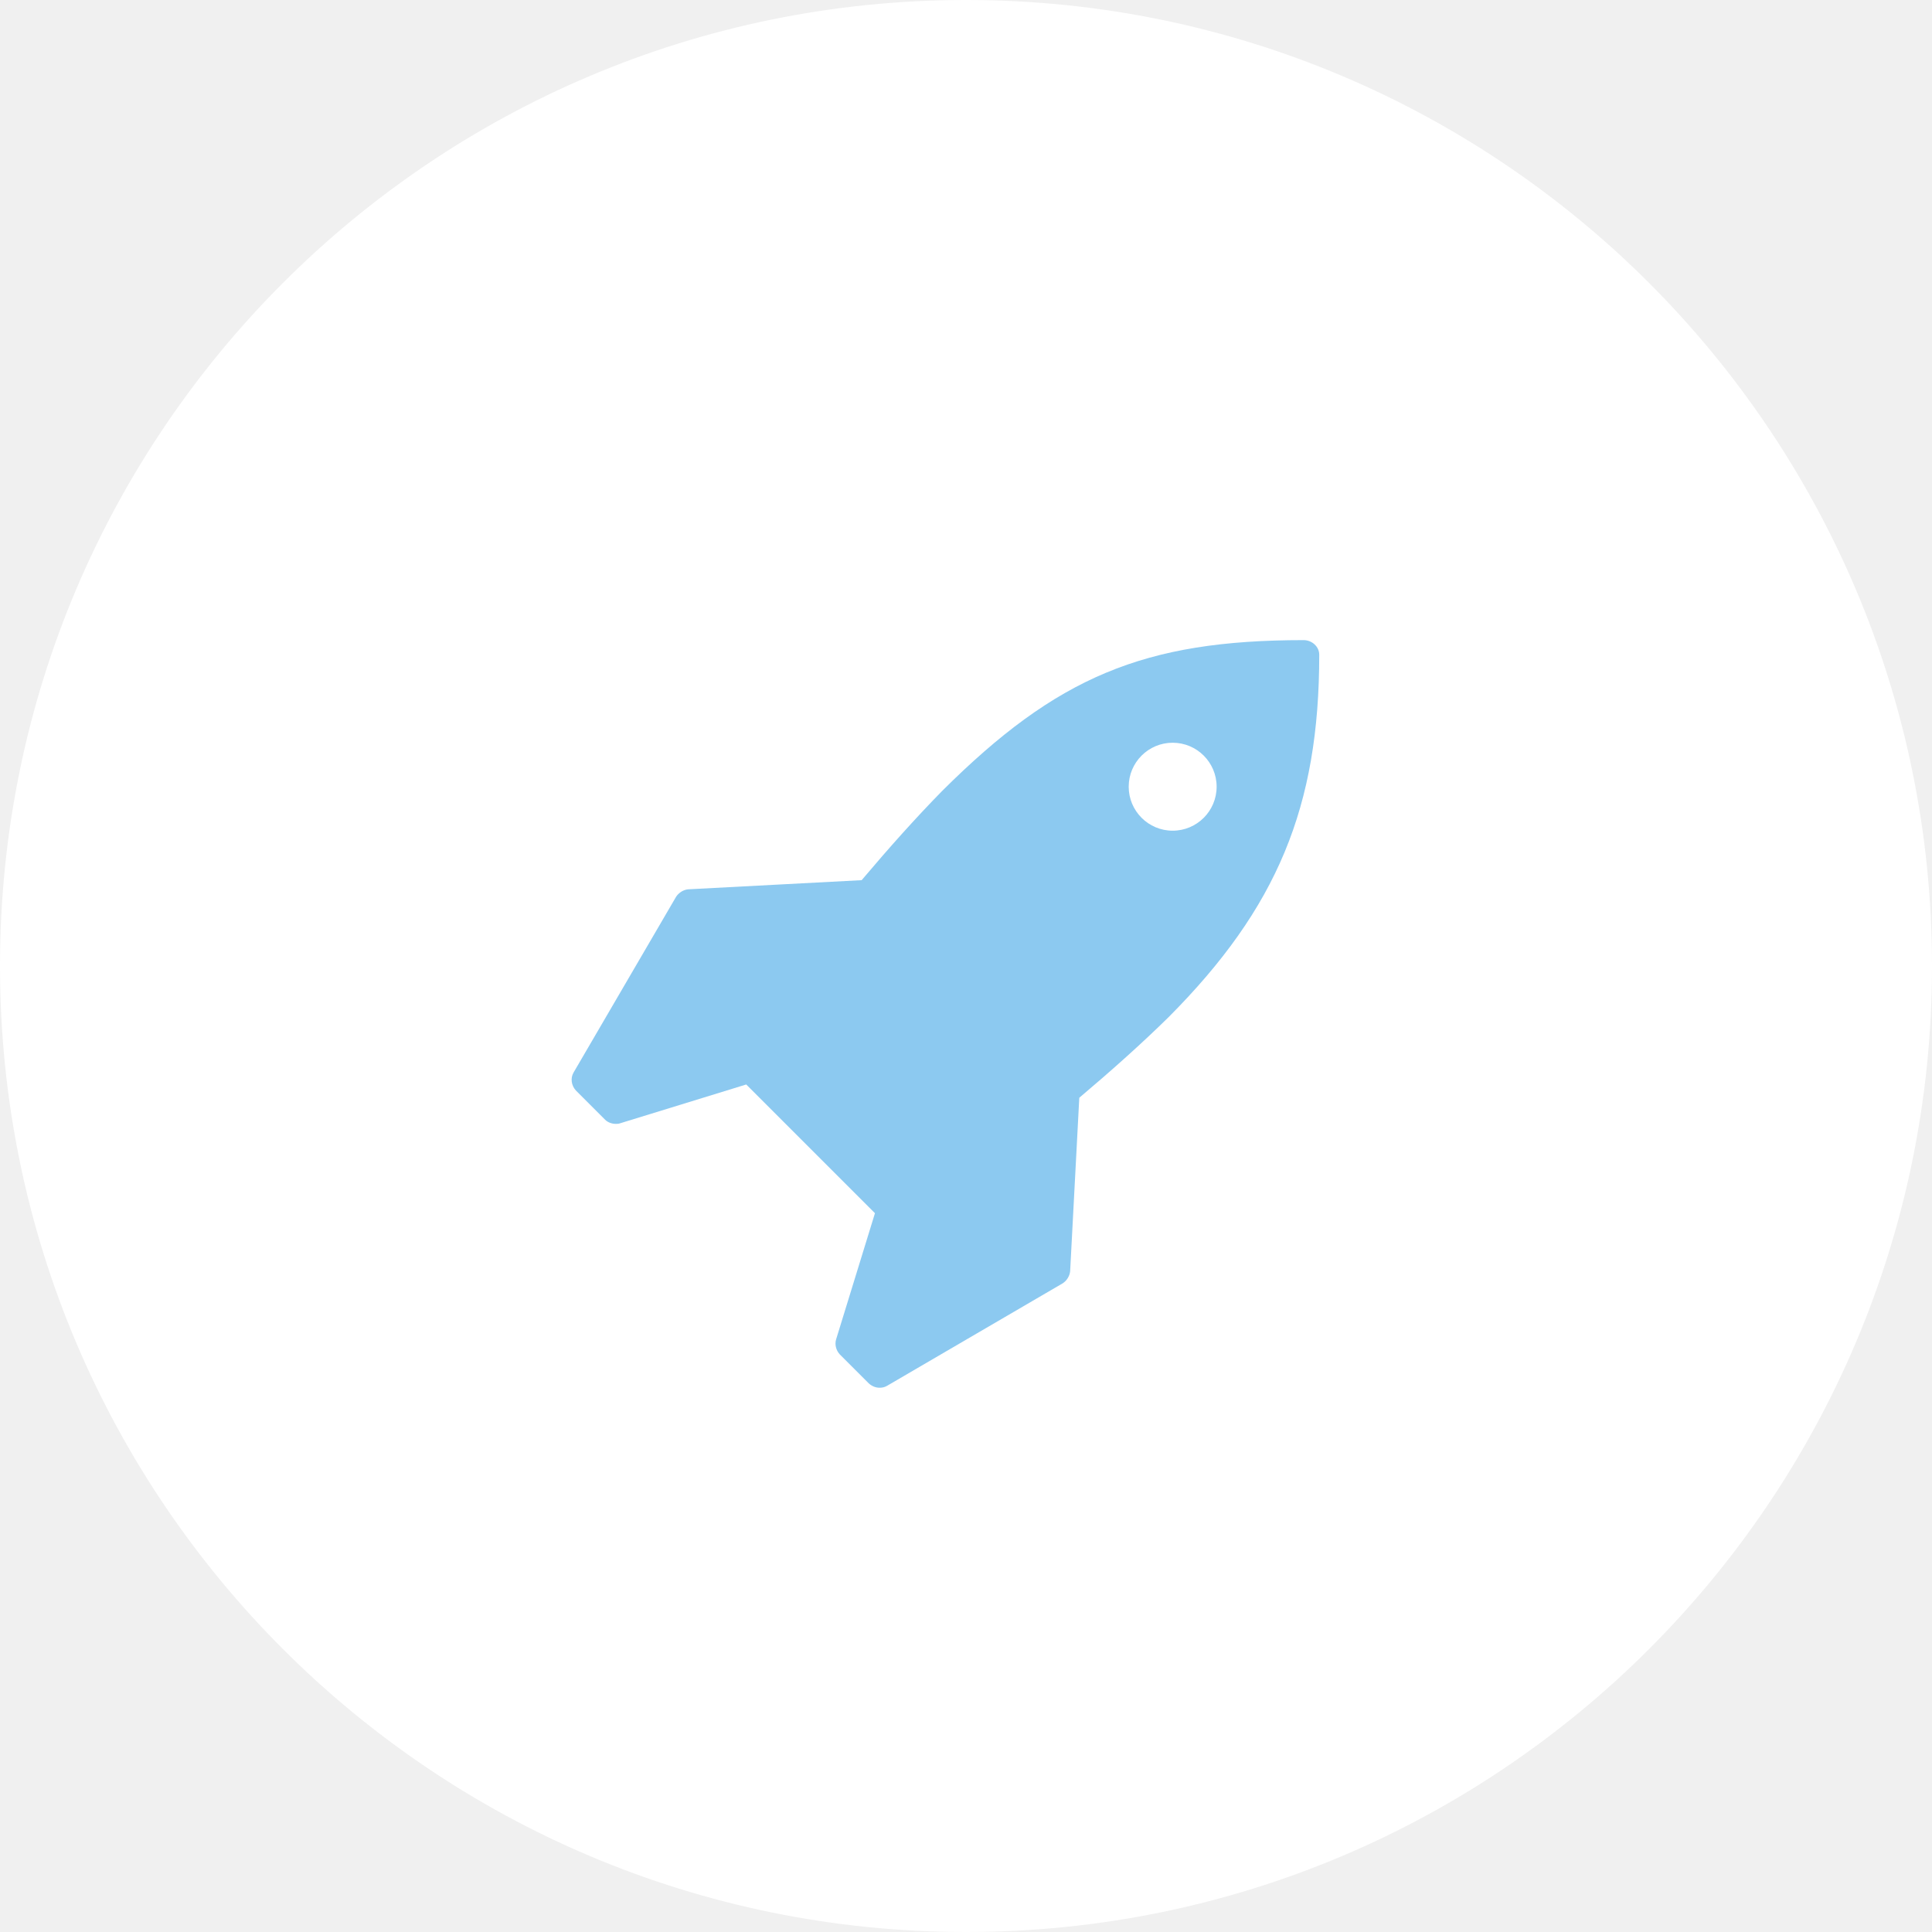
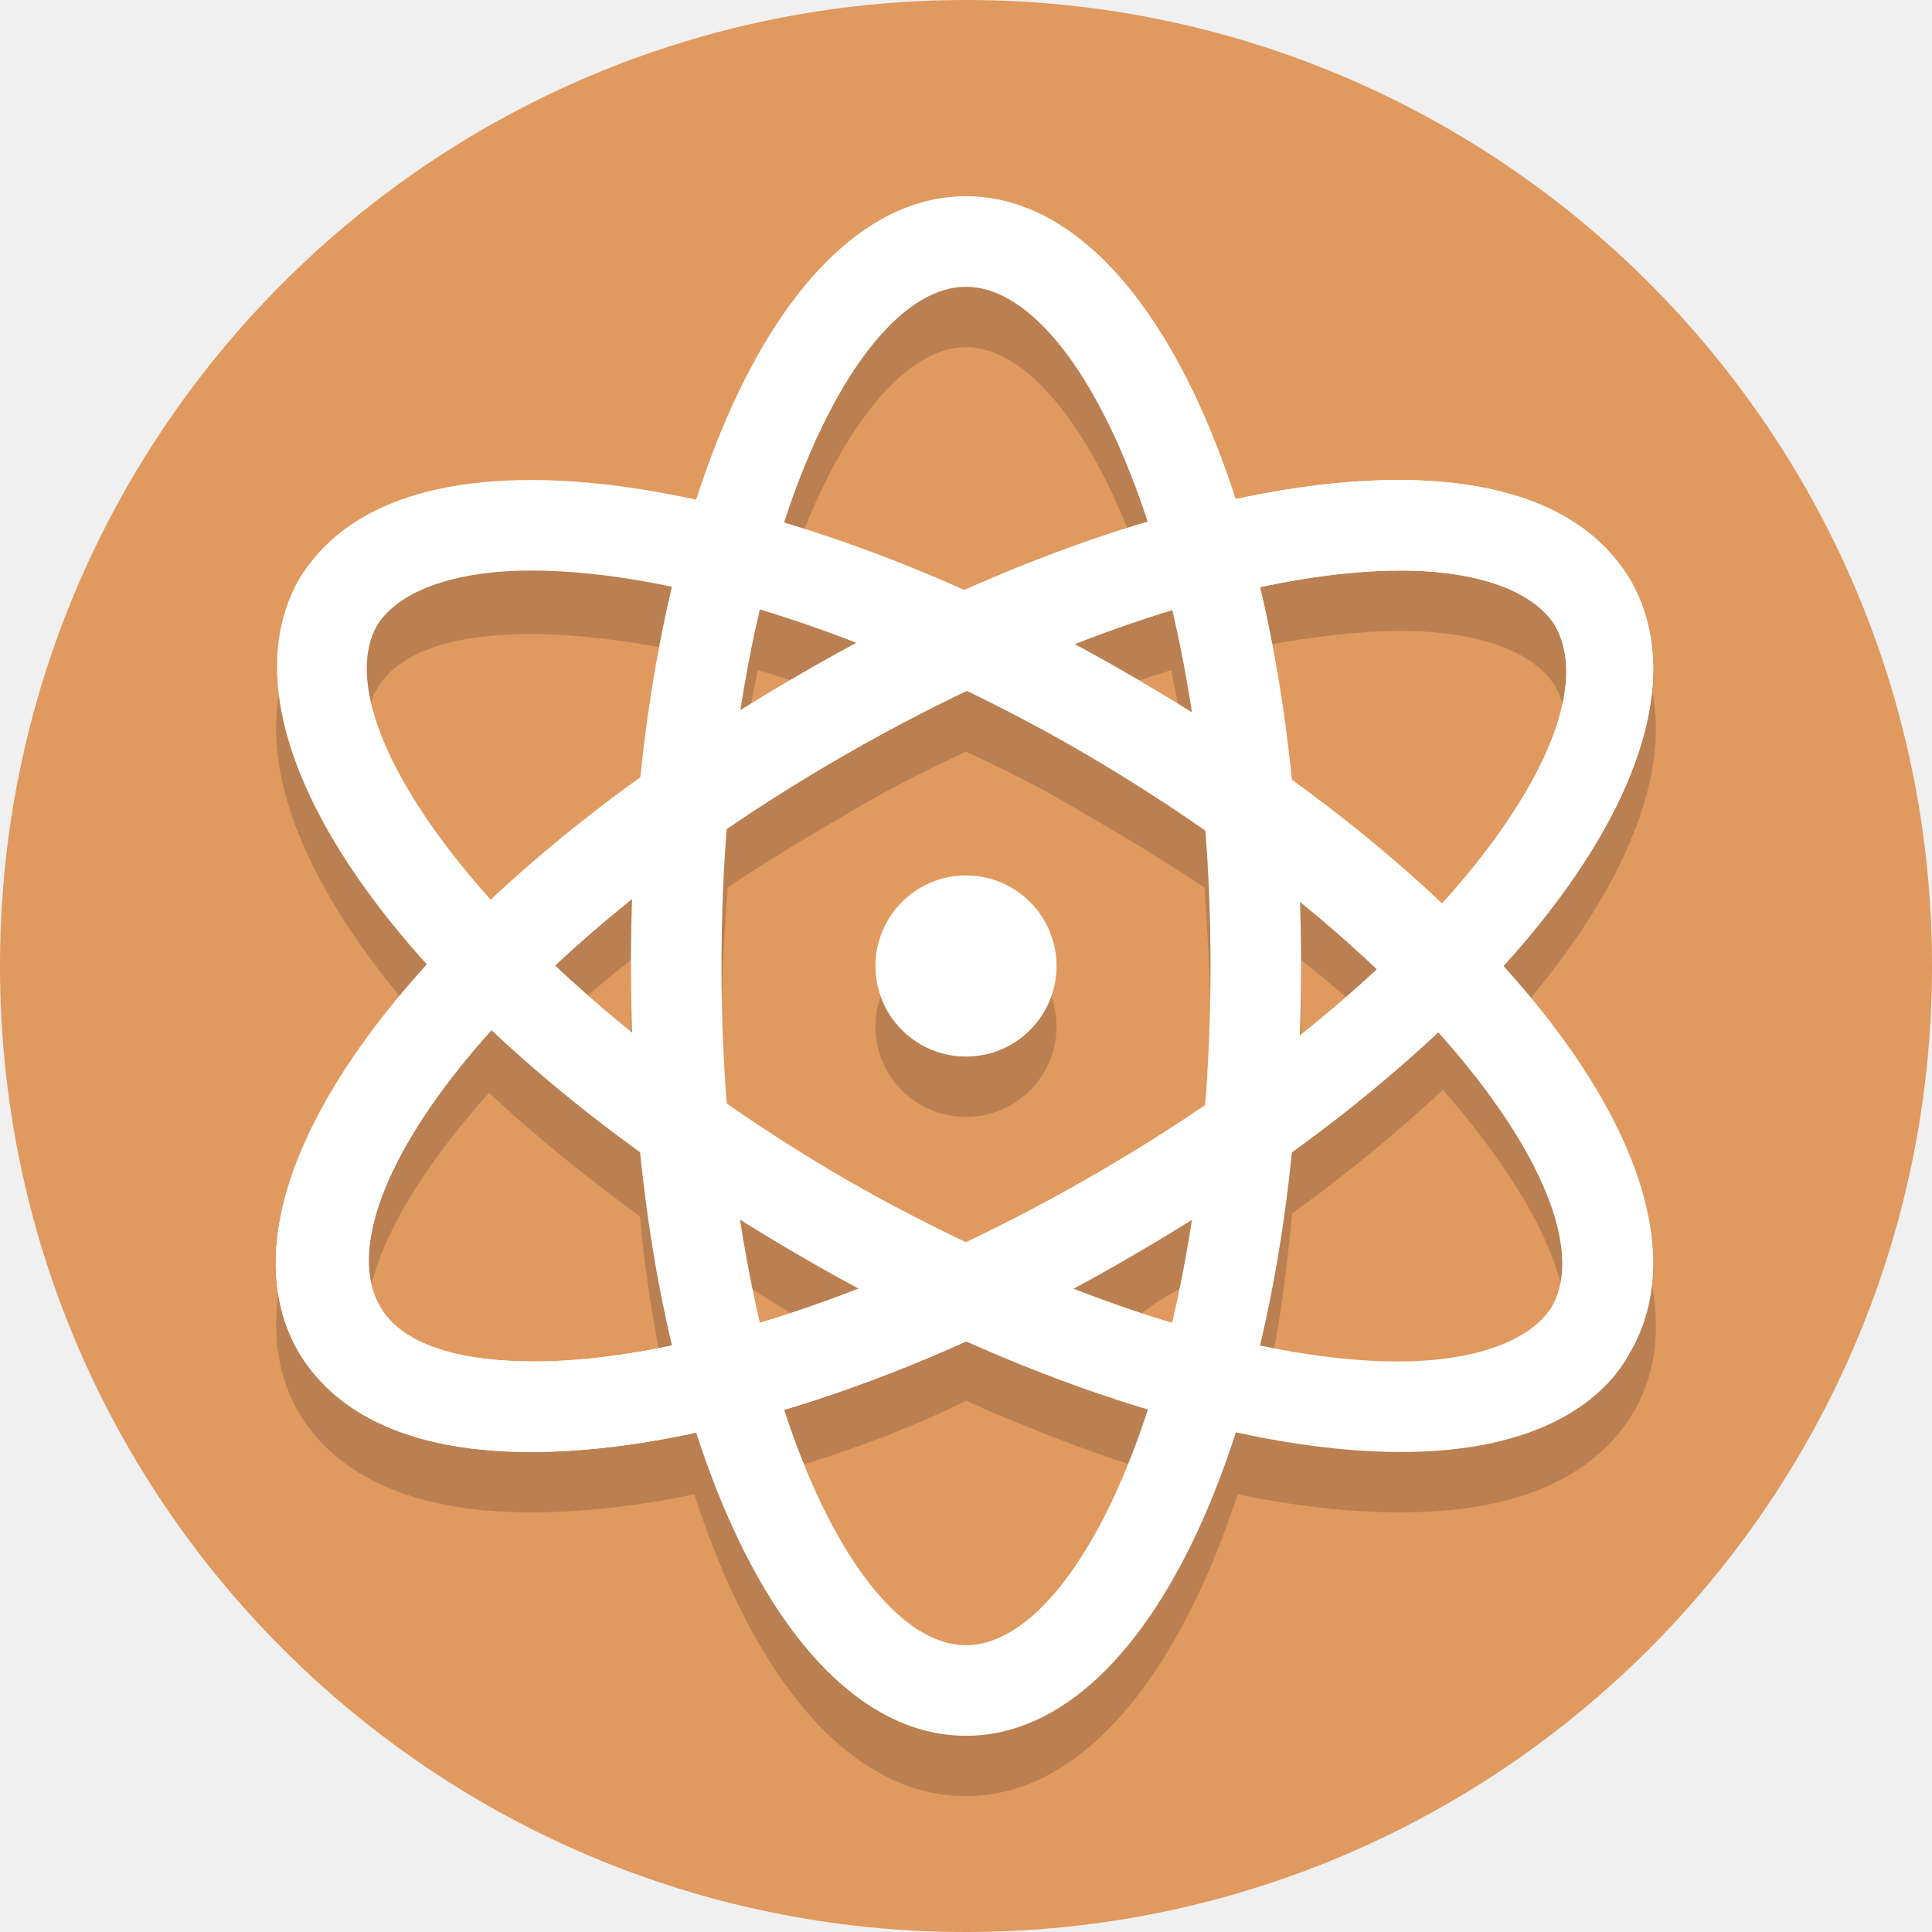
- <svg xmlns="http://www.w3.org/2000/svg" version="1.1" id="Layer_1" x="0px" y="0px" width="85px" height="85px" viewBox="0 0 80 80" enable-background="new 0 0 80 80" xml:space="preserve">
-   <g>
-     <path fill="#FFFFFF" d="M40,0c22.091,0,40,17.909,40,40S62.091,80,40,80S0,62.091,0,40S17.909,0,40,0z" />
+ <svg xmlns="http://www.w3.org/2000/svg" height="800px" width="800px" version="1.1" viewBox="0 0 64 64" xml:space="preserve">
+   <style type="text/css">
+ 	.st0{fill:#E0995E;}
+ 	.st1{opacity:0.2;}
+ 	.st2{fill:#231F20;}
+ 	.st3{fill:#FFFFFF;}
+ </style>
+   <g id="Layer_1">
+     <g>
+       <circle class="st0" cx="32" cy="32" r="32" />
+     </g>
+     <g class="st1">
+       <g>
+         <path class="st2" d="M54.1,21.2c-0.9-1.5-2.9-3.3-7.7-3.3c-1.6,0-3.5,0.2-5.4,0.6c-2-6.2-5.2-10-9-10s-7,3.9-9,10     c-1.9-0.4-3.8-0.6-5.4-0.6c-4.8,0-6.8,1.8-7.7,3.3C8,24.5,9.8,29.2,14.1,34C9.8,38.8,8,43.5,9.9,46.8c0.9,1.5,2.9,3.3,7.7,3.3     c1.6,0,3.5-0.2,5.4-0.6c2,6.2,5.2,10,9,10s7-3.9,9-10c1.9,0.4,3.8,0.6,5.4,0.6c4.8,0,6.8-1.8,7.7-3.3c1.9-3.2,0.1-7.9-4.2-12.8     C54.2,29.2,56,24.5,54.1,21.2z M46.4,20.9c2.6,0,4.4,0.7,5.1,1.8c1.1,1.9-0.3,5.3-3.7,9.1c-1.5-1.4-3.1-2.7-5-4.1     c-0.2-2.3-0.6-4.4-1-6.3C43.4,21.1,45,20.9,46.4,20.9z M36,41c-1.3,0.8-2.7,1.5-4,2.1c-1.3-0.6-2.7-1.3-4-2.1     c-1.4-0.8-2.7-1.6-3.9-2.4c-0.1-1.5-0.2-3-0.2-4.6s0.1-3.1,0.2-4.6c1.2-0.8,2.5-1.6,3.9-2.4c1.3-0.8,2.7-1.5,4-2.1     c1.3,0.6,2.7,1.3,4,2.1c1.4,0.8,2.7,1.6,3.9,2.4c0.1,1.5,0.2,3,0.2,4.6s-0.1,3.1-0.2,4.6C38.7,39.4,37.4,40.2,36,41z M39.5,42.5     c-0.2,1.2-0.4,2.3-0.6,3.3c-1.1-0.3-2.1-0.7-3.2-1.1c0.7-0.3,1.3-0.7,2-1.1C38.2,43.2,38.8,42.8,39.5,42.5z M28.4,44.7     c-1.1,0.4-2.2,0.8-3.2,1.1c-0.2-1.1-0.5-2.2-0.6-3.3c0.6,0.4,1.3,0.8,1.9,1.2C27.1,44,27.8,44.3,28.4,44.7z M20.9,36.2     c-0.9-0.7-1.8-1.5-2.6-2.2c0.8-0.7,1.7-1.5,2.6-2.2c0,0.7,0,1.5,0,2.2S20.9,35.5,20.9,36.2z M24.5,25.5c0.2-1.2,0.4-2.3,0.6-3.3     c1.1,0.3,2.1,0.7,3.2,1.1c-0.7,0.3-1.3,0.7-2,1.1C25.8,24.8,25.2,25.2,24.5,25.5z M35.6,23.3c1.1-0.4,2.2-0.8,3.2-1.1     c0.2,1.1,0.5,2.2,0.6,3.3c-0.6-0.4-1.3-0.8-1.9-1.2C36.9,24,36.2,23.7,35.6,23.3z M43.1,31.8c0.9,0.7,1.8,1.5,2.6,2.2     c-0.8,0.7-1.7,1.5-2.6,2.2c0-0.7,0-1.5,0-2.2S43.1,32.5,43.1,31.8z M32,11.5c2.1,0,4.4,2.9,6,7.8c-2,0.6-4,1.3-6,2.3     c-2-0.9-4.1-1.7-6-2.3C27.6,14.4,29.9,11.5,32,11.5z M12.5,22.8c0.7-1.2,2.5-1.8,5.1-1.8c1.4,0,3,0.2,4.6,0.5     c-0.5,1.9-0.8,4.1-1,6.3c-1.8,1.3-3.5,2.7-5,4.1C12.8,28,11.4,24.6,12.5,22.8z M17.6,47.1c-2.6,0-4.4-0.7-5.1-1.8     c-1.1-1.9,0.3-5.3,3.7-9.1c1.5,1.4,3.1,2.7,5,4.1c0.2,2.3,0.6,4.4,1,6.3C20.6,46.9,19,47.1,17.6,47.1z M32,56.5     c-2.1,0-4.4-2.9-6-7.8c2-0.6,4-1.3,6-2.3c2,0.9,4.1,1.7,6,2.3C36.4,53.6,34.1,56.5,32,56.5z M51.5,45.2c-0.7,1.2-2.5,1.8-5.1,1.8     c-1.4,0-3-0.2-4.6-0.5c0.5-1.9,0.8-4.1,1-6.3c1.8-1.3,3.5-2.7,5-4.1C51.2,40,52.6,43.4,51.5,45.2z" />
+       </g>
+       <g>
+         <circle class="st2" cx="32" cy="34" r="3" />
+       </g>
+     </g>
+     <g>
+       <path class="st3" d="M32,57.5c-6.3,0-11.1-11-11.1-25.5S25.7,6.5,32,6.5s11.1,11,11.1,25.5S38.3,57.5,32,57.5z M32,9.5    c-3.8,0-8.1,9.2-8.1,22.5s4.3,22.5,8.1,22.5s8.1-9.2,8.1-22.5S35.8,9.5,32,9.5z" />
+     </g>
+     <g>
+       <path class="st3" d="M17.6,48.1c-4.8,0-6.8-1.8-7.7-3.3c-3.2-5.5,3.9-15.1,16.5-22.4c7-4.1,14.5-6.5,19.9-6.5    c4.8,0,6.8,1.8,7.7,3.3c3.2,5.5-3.9,15.1-16.5,22.4C30.5,45.7,23.1,48.1,17.6,48.1z M46.4,18.9c-4.9,0-11.8,2.3-18.4,6.1    c-11.5,6.6-17.4,14.9-15.4,18.3c0.7,1.2,2.5,1.8,5.1,1.8c4.9,0,11.8-2.3,18.4-6.1c11.5-6.6,17.4-14.9,15.4-18.3    C50.8,19.6,49,18.9,46.4,18.9z" />
+     </g>
+     <g>
+       <path class="st3" d="M17.6,48.1c-4.8,0-6.8-1.8-7.7-3.3c-3.2-5.5,3.9-15.1,16.5-22.4c7-4.1,14.5-6.5,19.9-6.5    c4.8,0,6.8,1.8,7.7,3.3c3.2,5.5-3.9,15.1-16.5,22.4C30.5,45.7,23.1,48.1,17.6,48.1z M46.4,18.9c-4.9,0-11.8,2.3-18.4,6.1    c-11.5,6.6-17.4,14.9-15.4,18.3c0.7,1.2,2.5,1.8,5.1,1.8c4.9,0,11.8-2.3,18.4-6.1c11.5-6.6,17.4-14.9,15.4-18.3    C50.8,19.6,49,18.9,46.4,18.9z" />
+     </g>
+     <g>
+       <path class="st3" d="M46.4,48.1c-5.4,0-12.9-2.4-19.9-6.5C13.9,34.3,6.8,24.7,9.9,19.2c0.9-1.5,2.9-3.3,7.7-3.3    c5.4,0,12.9,2.4,19.9,6.5c12.6,7.3,19.7,16.9,16.5,22.4C53.2,46.3,51.1,48.1,46.4,48.1z M17.6,18.9c-2.6,0-4.4,0.7-5.1,1.8    c-1.9,3.3,4,11.6,15.4,18.3c6.6,3.8,13.5,6.1,18.4,6.1c2.6,0,4.4-0.7,5.1-1.8c1.9-3.3-4-11.6-15.4-18.3    C29.5,21.2,22.6,18.9,17.6,18.9z" />
+     </g>
+     <g>
+       <circle class="st3" cx="32" cy="32" r="3" />
+     </g>
  </g>
-   <g>
-     <path fill="#8cc9f0" d="M50.378,32.576c0,1.005-0.815,1.821-1.821,1.821c-1.005,0-1.82-0.816-1.82-1.821    c0-1.005,0.815-1.821,1.82-1.821C49.563,30.755,50.378,31.571,50.378,32.576z M54.627,27.113c0-0.341-0.304-0.607-0.646-0.607    c-6.601,0-10.223,1.518-14.964,6.241c-1.081,1.1-2.2,2.352-3.338,3.699l-7.188,0.379c-0.19,0.019-0.379,0.133-0.493,0.304    l-4.249,7.284c-0.133,0.228-0.095,0.53,0.095,0.739l1.214,1.215c0.114,0.113,0.285,0.17,0.437,0.17c0.057,0,0.114,0,0.17-0.02    l5.235-1.611l5.33,5.33l-1.612,5.236c-0.057,0.209,0,0.437,0.152,0.606l1.214,1.214c0.133,0.114,0.284,0.171,0.436,0.171    c0.114,0,0.208-0.021,0.304-0.075l7.283-4.25c0.171-0.113,0.284-0.304,0.305-0.492l0.379-7.19c1.347-1.138,2.599-2.257,3.699-3.339    C52.882,37.603,54.627,33.411,54.627,27.113z" />
-   </g>
+   <g id="Layer_2">
+ </g>
</svg>
